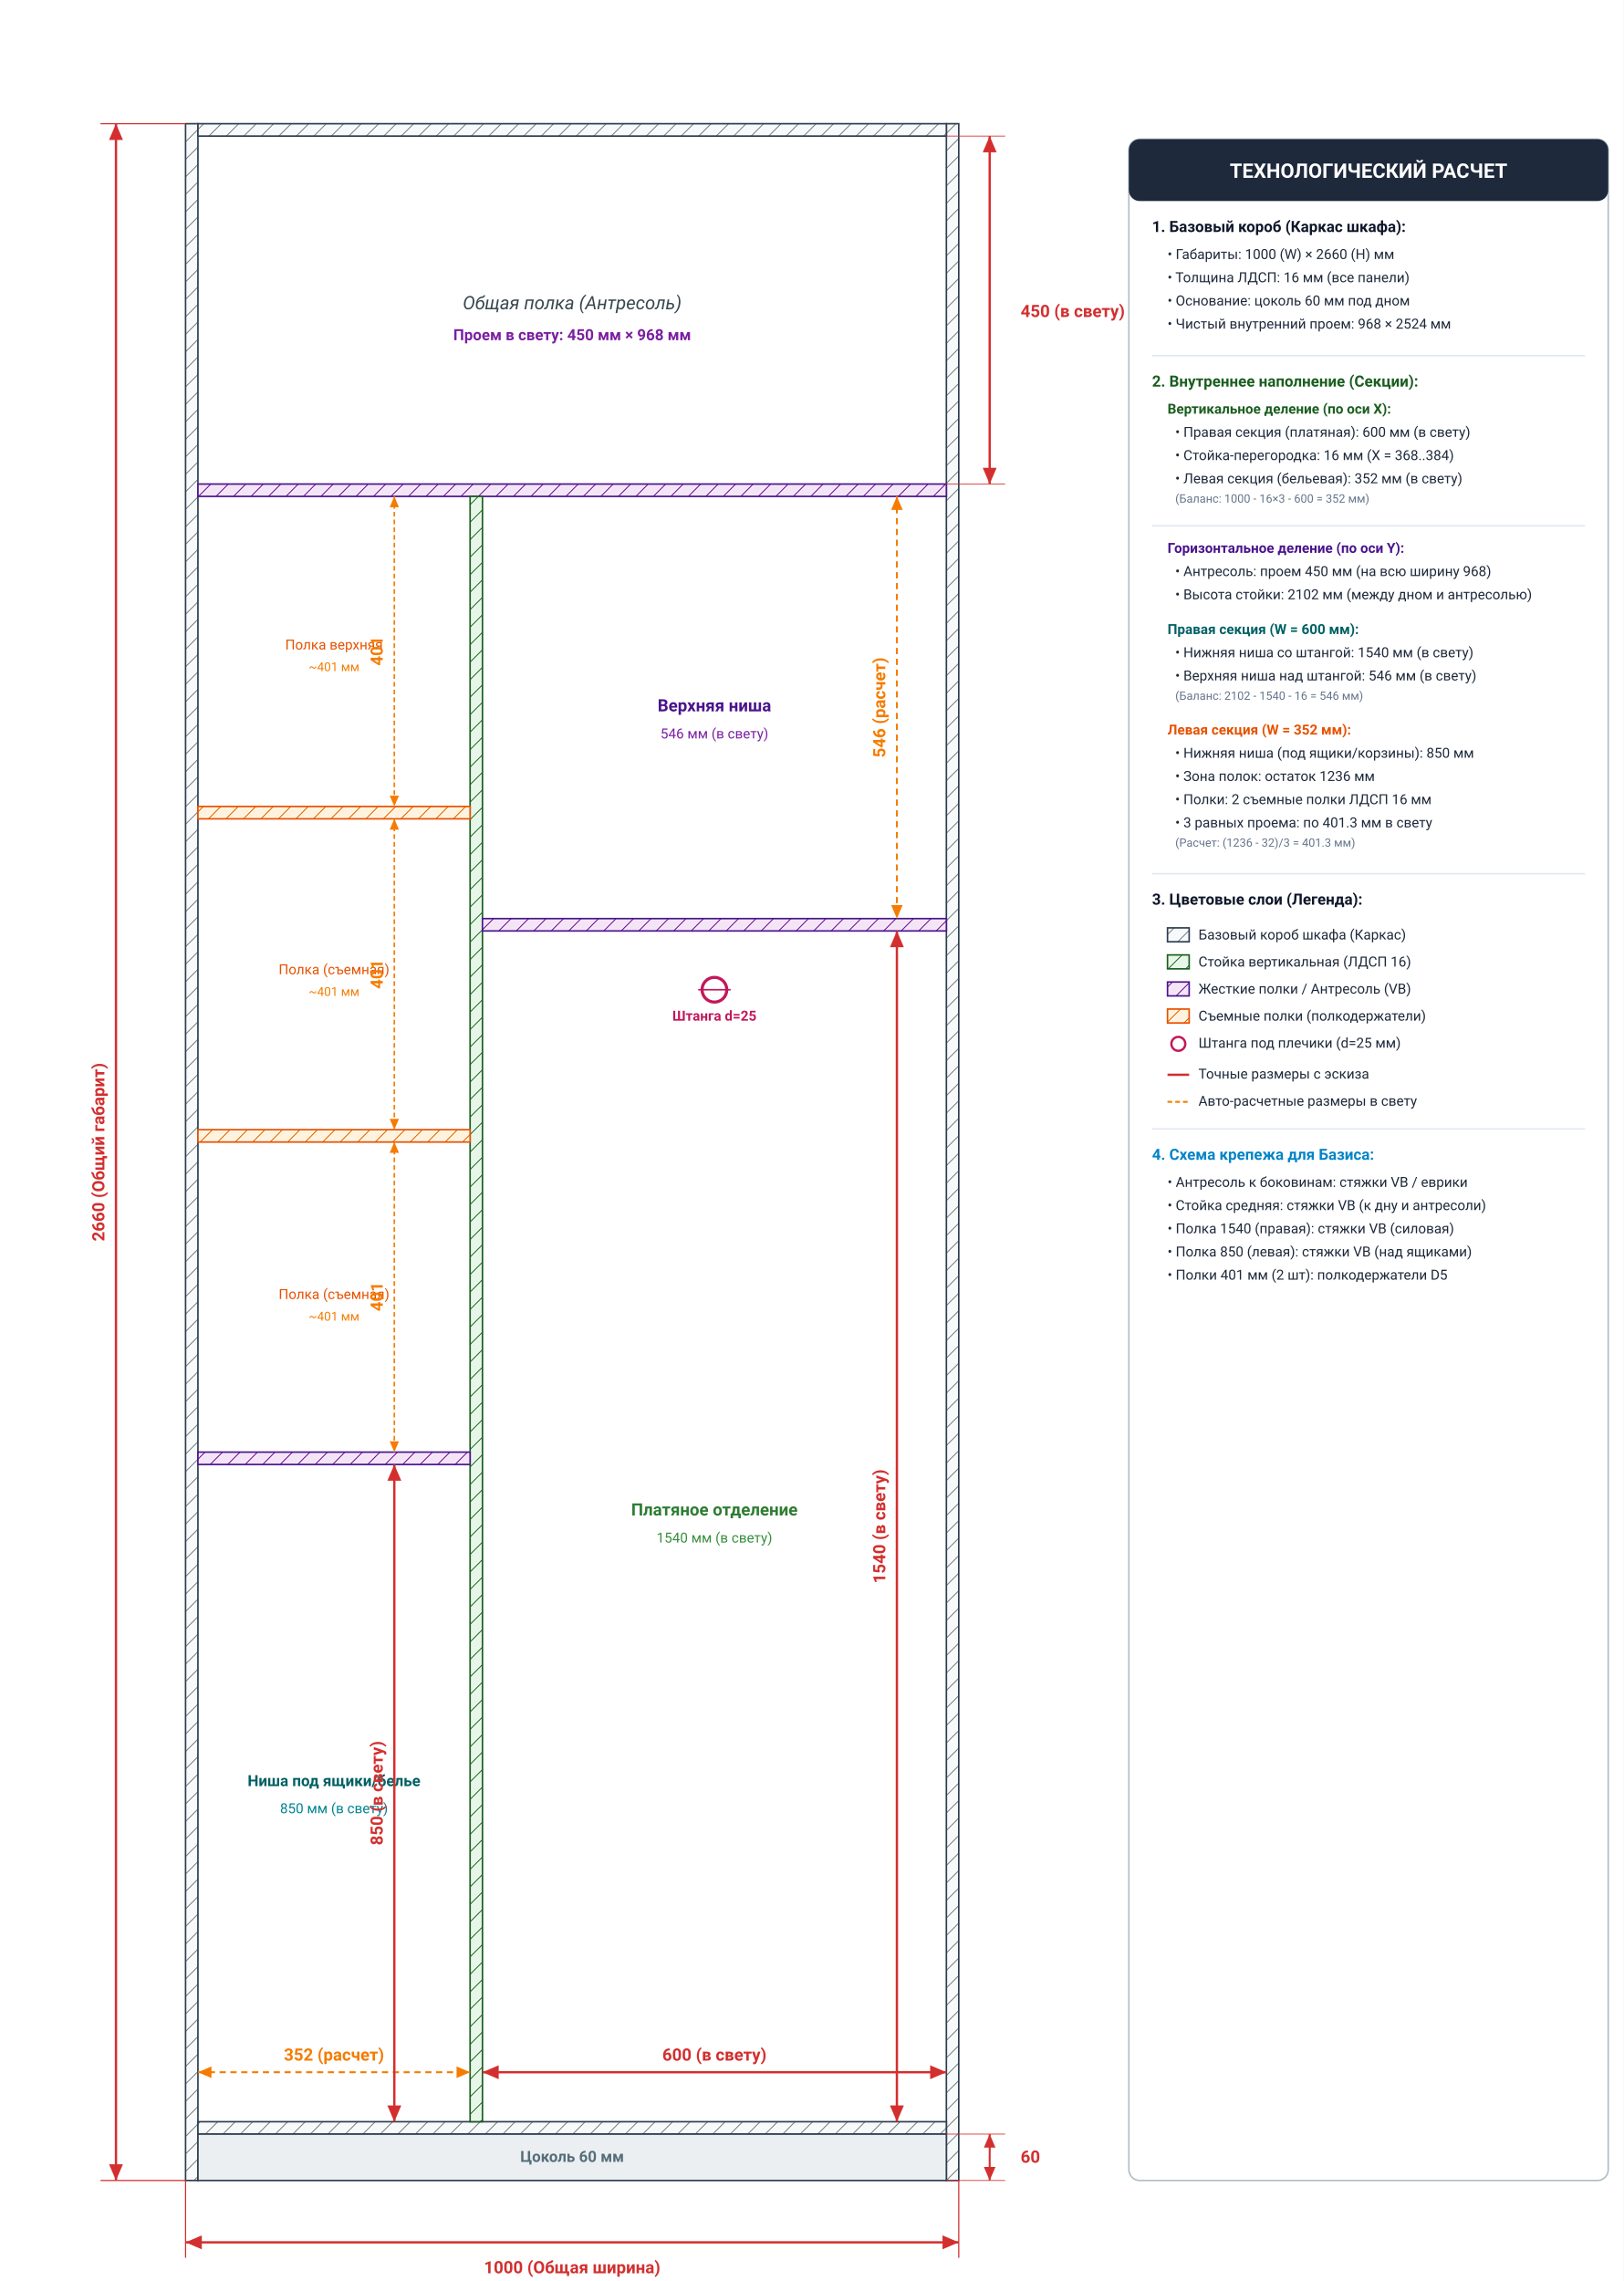
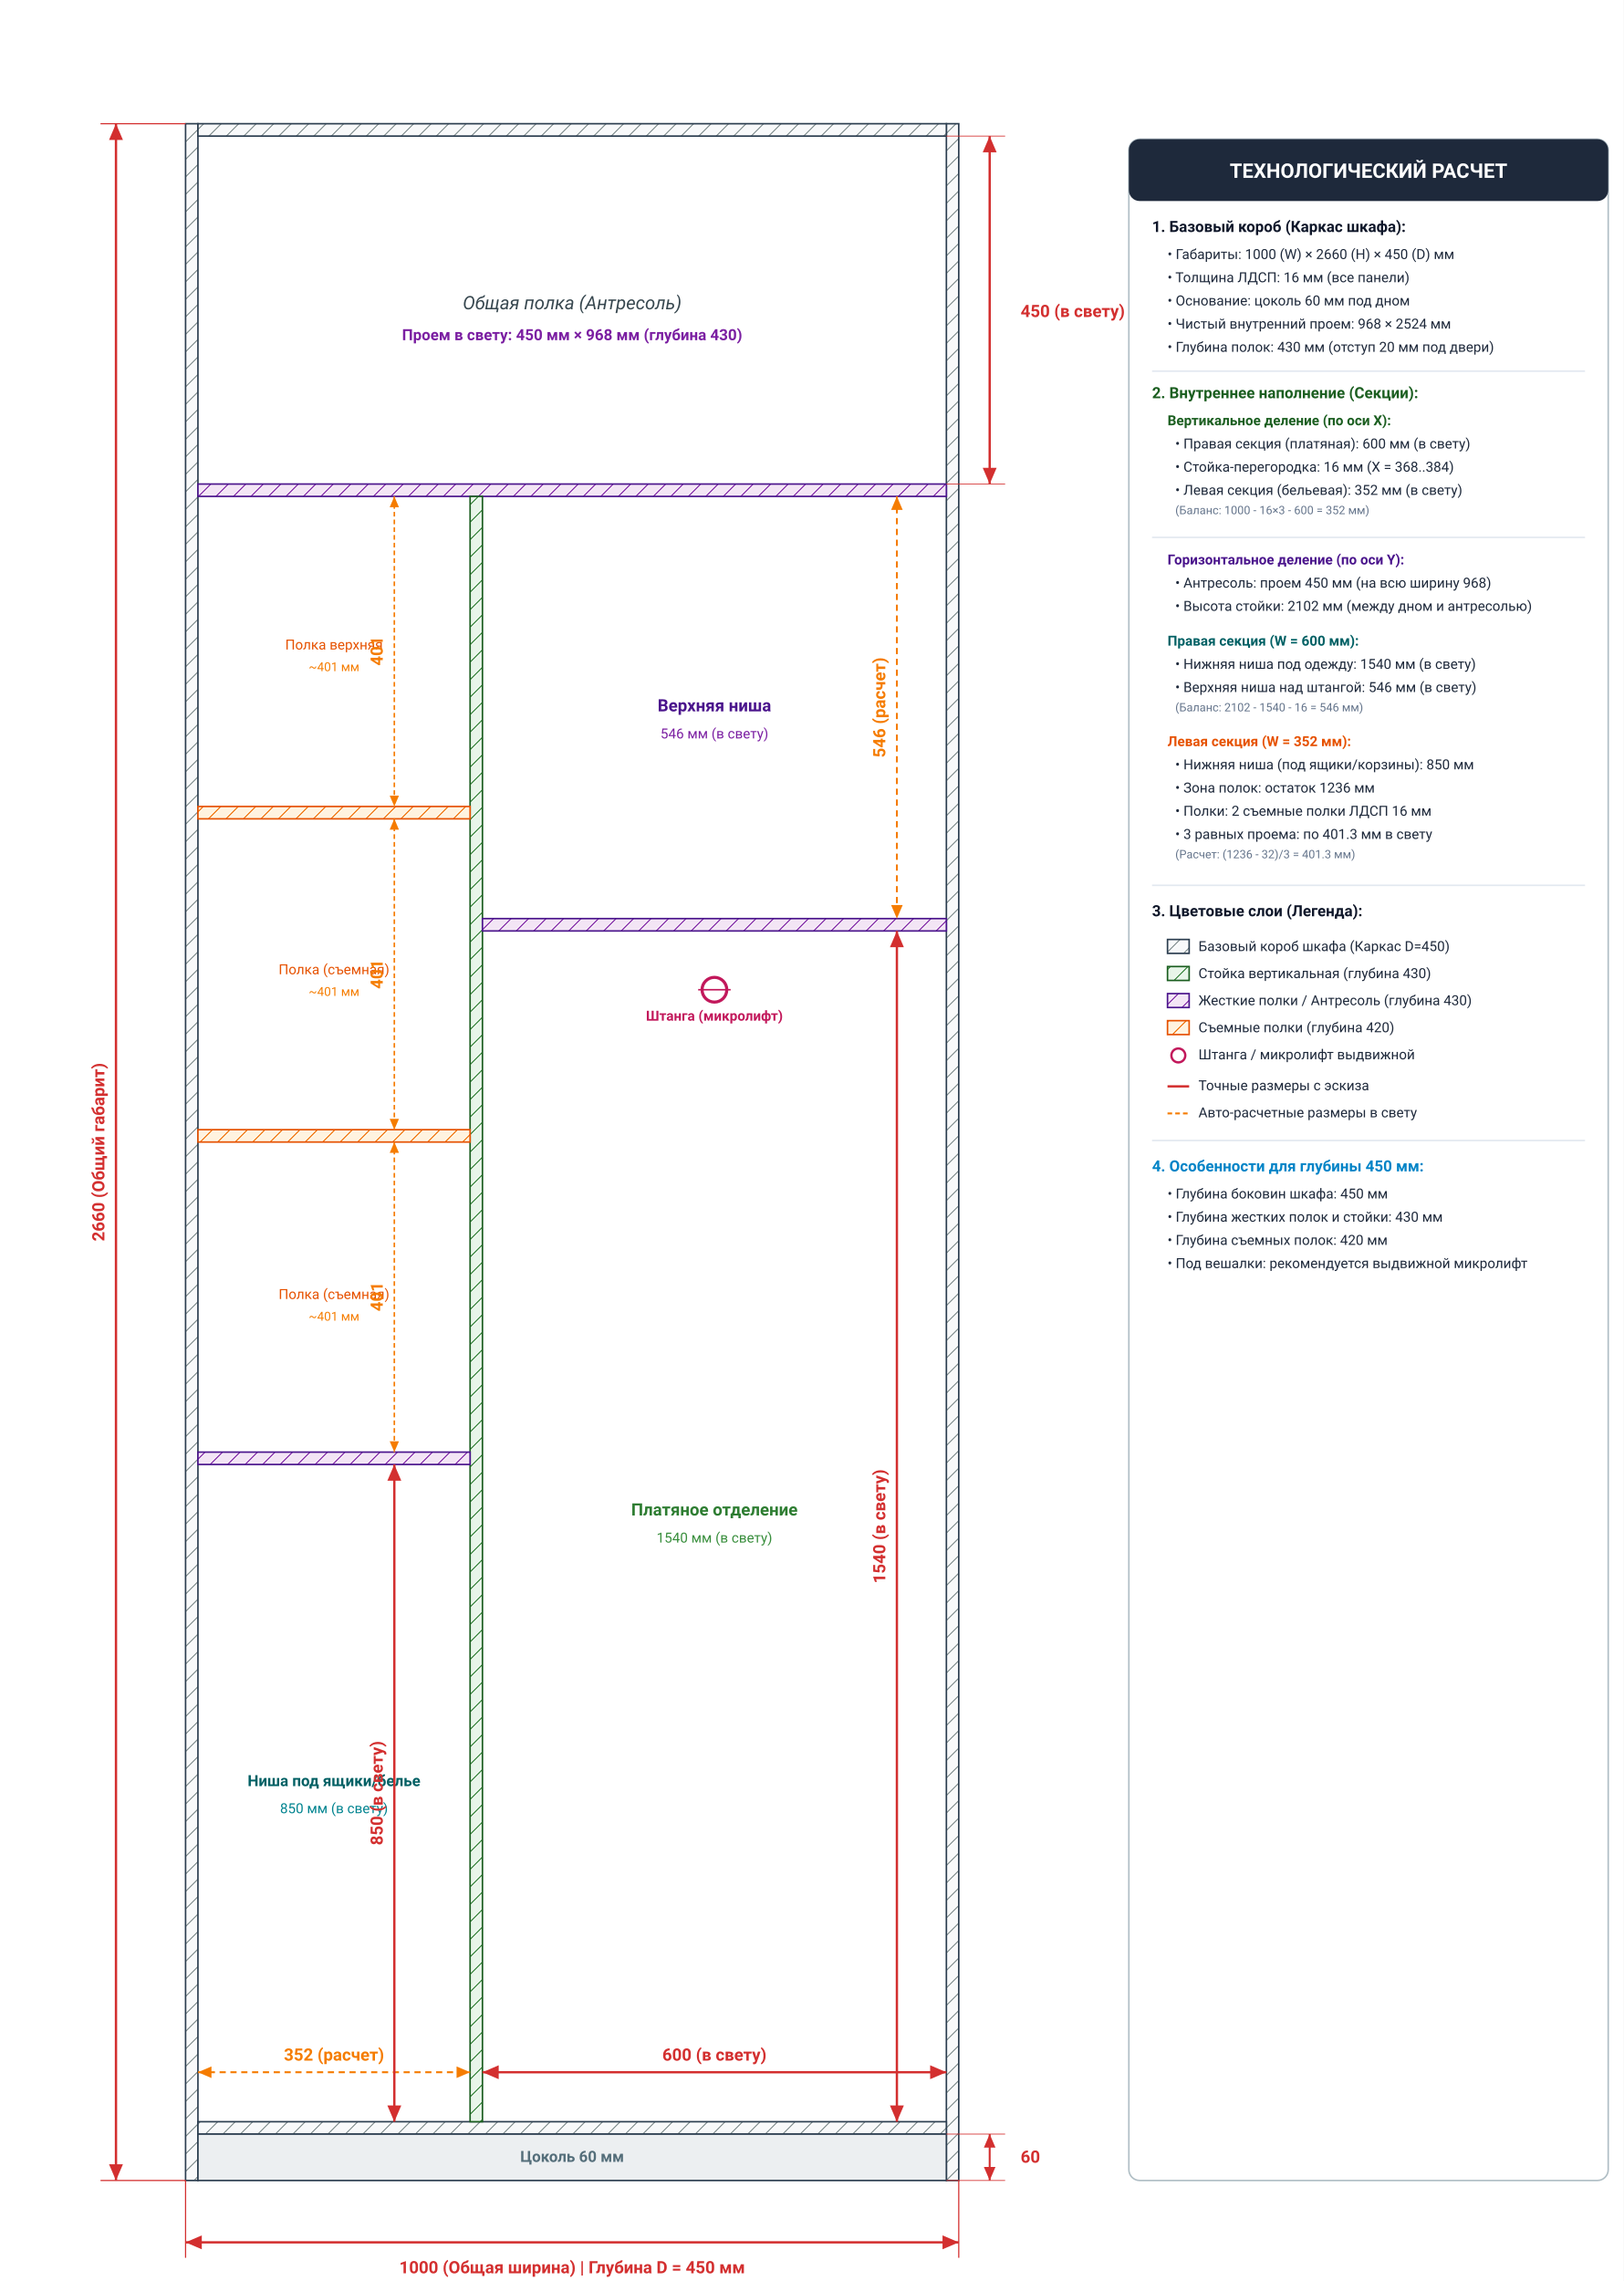
<svg xmlns="http://www.w3.org/2000/svg" viewBox="-240 -160 2100 2950" width="100%" height="100%" style="background-color: #ffffff; font-family: 'Segoe UI', Roboto, Helvetica, sans-serif;">
  <defs>
    <pattern id="hatch-carcass" width="16" height="16" patternTransform="rotate(45 0 0)" patternUnits="userSpaceOnUse">
      <rect width="16" height="16" fill="#f8f9fa" />
      <line x1="0" y1="0" x2="0" y2="16" stroke="#7f8c8d" stroke-width="2.5" />
    </pattern>
    <pattern id="hatch-post" width="16" height="16" patternTransform="rotate(45 0 0)" patternUnits="userSpaceOnUse">
      <rect width="16" height="16" fill="#e8f5e9" />
      <line x1="0" y1="0" x2="0" y2="16" stroke="#2e7d32" stroke-width="2.5" />
    </pattern>
    <pattern id="hatch-fixed" width="16" height="16" patternTransform="rotate(45 0 0)" patternUnits="userSpaceOnUse">
      <rect width="16" height="16" fill="#f3e5f5" />
      <line x1="0" y1="0" x2="0" y2="16" stroke="#7b1fa2" stroke-width="2.5" />
    </pattern>
    <pattern id="hatch-removable" width="16" height="16" patternTransform="rotate(45 0 0)" patternUnits="userSpaceOnUse">
      <rect width="16" height="16" fill="#fff3e0" />
      <line x1="0" y1="0" x2="0" y2="16" stroke="#ef6c00" stroke-width="2.5" />
    </pattern>
    <marker id="arr-red-start" markerWidth="8" markerHeight="8" refX="1" refY="4" orient="auto">
      <path d="M8,1 L1,4 L8,7 z" fill="#d32f2f" />
    </marker>
    <marker id="arr-red-end" markerWidth="8" markerHeight="8" refX="7" refY="4" orient="auto">
      <path d="M0,1 L7,4 L0,7 z" fill="#d32f2f" />
    </marker>
    <marker id="arr-warn-start" markerWidth="8" markerHeight="8" refX="1" refY="4" orient="auto">
      <path d="M8,1 L1,4 L8,7 z" fill="#f57c00" />
    </marker>
    <marker id="arr-warn-end" markerWidth="8" markerHeight="8" refX="7" refY="4" orient="auto">
      <path d="M0,1 L7,4 L0,7 z" fill="#f57c00" />
    </marker>
  </defs>
  <g id="background">
    <rect x="-240" y="-160" width="2100" height="2950" fill="#ffffff" />
  </g>
  <g id="cabinet" stroke-linecap="square">
    <rect x="0" y="0" width="16" height="2660" fill="url(#hatch-carcass)" stroke="#2c3e50" stroke-width="2" />
    <rect x="984" y="0" width="16" height="2660" fill="url(#hatch-carcass)" stroke="#2c3e50" stroke-width="2" />
    <rect x="16" y="0" width="968" height="16" fill="url(#hatch-carcass)" stroke="#2c3e50" stroke-width="2" />
    <rect x="16" y="2584" width="968" height="16" fill="url(#hatch-carcass)" stroke="#2c3e50" stroke-width="2" />
    <rect x="16" y="2600" width="968" height="60" fill="#eceff1" stroke="#2c3e50" stroke-width="2" />
    <text x="500" y="2636" font-size="20" fill="#546e7a" font-weight="bold" text-anchor="middle">Цоколь 60 мм</text>
    <rect x="16" y="466" width="968" height="16" fill="url(#hatch-fixed)" stroke="#4a148c" stroke-width="2" />
    <text x="500" y="240" font-size="24" fill="#37474f" font-style="italic" text-anchor="middle">Общая полка (Антресоль)</text>
-     <text x="500" y="280" font-size="20" fill="#7b1fa2" font-weight="bold" text-anchor="middle">Проем в свету: 450 мм × 968 мм</text>
+     <text x="500" y="280" font-size="20" fill="#7b1fa2" font-weight="bold" text-anchor="middle">Проем в свету: 450 мм × 968 мм (глубина 430)</text>
    <rect x="368" y="482" width="16" height="2102" fill="url(#hatch-post)" stroke="#1b5e20" stroke-width="2" />
    <rect x="384" y="1028" width="600" height="16" fill="url(#hatch-fixed)" stroke="#4a148c" stroke-width="2" />
    <text x="684" y="760" font-size="22" fill="#4a148c" font-weight="bold" text-anchor="middle">Верхняя ниша</text>
    <text x="684" y="795" font-size="18" fill="#7b1fa2" text-anchor="middle">546 мм (в свету)</text>
    <circle cx="684" cy="1120" r="16" fill="none" stroke="#c2185b" stroke-width="4" />
    <line x1="664" y1="1120" x2="704" y2="1120" stroke="#c2185b" stroke-width="2" />
-     <text x="684" y="1160" font-size="18" fill="#c2185b" font-weight="bold" text-anchor="middle">Штанга d=25</text>
+     <text x="684" y="1160" font-size="18" fill="#c2185b" font-weight="bold" text-anchor="middle">Штанга (микролифт)</text>
    <text x="684" y="1800" font-size="22" fill="#2e7d32" font-weight="bold" text-anchor="middle">Платяное отделение</text>
    <text x="684" y="1835" font-size="18" fill="#388e3c" text-anchor="middle">1540 мм (в свету)</text>
    <rect x="16" y="1718" width="352" height="16" fill="url(#hatch-fixed)" stroke="#4a148c" stroke-width="2" />
    <text x="192" y="2150" font-size="20" fill="#006064" font-weight="bold" text-anchor="middle">Ниша под ящики/белье</text>
    <text x="192" y="2185" font-size="18" fill="#00838f" text-anchor="middle">850 мм (в свету)</text>
    <rect x="16" y="1301" width="352" height="16" fill="url(#hatch-removable)" stroke="#e65100" stroke-width="2" />
    <text x="192" y="1520" font-size="18" fill="#e65100" text-anchor="middle">Полка (съемная)</text>
    <text x="192" y="1548" font-size="16" fill="#f57c00" text-anchor="middle">~401 мм</text>
    <rect x="16" y="883" width="352" height="16" fill="url(#hatch-removable)" stroke="#e65100" stroke-width="2" />
    <text x="192" y="1100" font-size="18" fill="#e65100" text-anchor="middle">Полка (съемная)</text>
    <text x="192" y="1128" font-size="16" fill="#f57c00" text-anchor="middle">~401 мм</text>
    <text x="192" y="680" font-size="18" fill="#e65100" text-anchor="middle">Полка верхняя</text>
    <text x="192" y="708" font-size="16" fill="#f57c00" text-anchor="middle">~401 мм</text>
  </g>
  <g id="dimensions" font-size="22" font-weight="bold">
    <line x1="-90" y1="0" x2="-90" y2="2660" stroke="#d32f2f" stroke-width="3" marker-start="url(#arr-red-start)" marker-end="url(#arr-red-end)" />
    <line x1="-110" y1="0" x2="0" y2="0" stroke="#d32f2f" stroke-width="1.5" />
    <line x1="-110" y1="2660" x2="0" y2="2660" stroke="#d32f2f" stroke-width="1.5" />
    <text x="-105" y="1330" fill="#d32f2f" text-anchor="middle" transform="rotate(-90 -105 1330)">2660 (Общий габарит)</text>
    <line x1="0" y1="2740" x2="1000" y2="2740" stroke="#d32f2f" stroke-width="3" marker-start="url(#arr-red-start)" marker-end="url(#arr-red-end)" />
    <line x1="0" y1="2660" x2="0" y2="2760" stroke="#d32f2f" stroke-width="1.5" />
    <line x1="1000" y1="2660" x2="1000" y2="2760" stroke="#d32f2f" stroke-width="1.5" />
-     <text x="500" y="2780" fill="#d32f2f" text-anchor="middle">1000 (Общая ширина)</text>
+     <text x="500" y="2780" fill="#d32f2f" text-anchor="middle">1000 (Общая ширина) | Глубина D = 450 мм</text>
    <line x1="1040" y1="2600" x2="1040" y2="2660" stroke="#d32f2f" stroke-width="2.5" marker-start="url(#arr-red-start)" marker-end="url(#arr-red-end)" />
    <line x1="984" y1="2600" x2="1060" y2="2600" stroke="#d32f2f" stroke-width="1" />
    <line x1="984" y1="2660" x2="1060" y2="2660" stroke="#d32f2f" stroke-width="1" />
    <text x="1080" y="2637" fill="#d32f2f" text-anchor="start">60</text>
    <line x1="1040" y1="16" x2="1040" y2="466" stroke="#d32f2f" stroke-width="3" marker-start="url(#arr-red-start)" marker-end="url(#arr-red-end)" />
    <line x1="984" y1="16" x2="1060" y2="16" stroke="#d32f2f" stroke-width="1" />
    <line x1="984" y1="466" x2="1060" y2="466" stroke="#d32f2f" stroke-width="1" />
    <text x="1080" y="250" fill="#d32f2f" text-anchor="start">450 (в свету)</text>
    <line x1="920" y1="1044" x2="920" y2="2584" stroke="#d32f2f" stroke-width="3" marker-start="url(#arr-red-start)" marker-end="url(#arr-red-end)" />
    <text x="905" y="1814" fill="#d32f2f" text-anchor="middle" transform="rotate(-90 905 1814)">1540 (в свету)</text>
    <line x1="920" y1="482" x2="920" y2="1028" stroke="#f57c00" stroke-width="2.5" stroke-dasharray="8,6" marker-start="url(#arr-warn-start)" marker-end="url(#arr-warn-end)" />
    <text x="905" y="755" fill="#f57c00" text-anchor="middle" transform="rotate(-90 905 755)">546 (расчет)</text>
    <line x1="384" y1="2520" x2="984" y2="2520" stroke="#d32f2f" stroke-width="3" marker-start="url(#arr-red-start)" marker-end="url(#arr-red-end)" />
    <text x="684" y="2505" fill="#d32f2f" text-anchor="middle">600 (в свету)</text>
    <line x1="16" y1="2520" x2="368" y2="2520" stroke="#f57c00" stroke-width="2.5" stroke-dasharray="8,6" marker-start="url(#arr-warn-start)" marker-end="url(#arr-warn-end)" />
    <text x="192" y="2505" fill="#f57c00" text-anchor="middle">352 (расчет)</text>
    <line x1="270" y1="1734" x2="270" y2="2584" stroke="#d32f2f" stroke-width="3" marker-start="url(#arr-red-start)" marker-end="url(#arr-red-end)" />
    <text x="255" y="2159" fill="#d32f2f" text-anchor="middle" transform="rotate(-90 255 2159)">850 (в свету)</text>
    <line x1="270" y1="482" x2="270" y2="883" stroke="#f57c00" stroke-width="2" stroke-dasharray="6,4" marker-start="url(#arr-warn-start)" marker-end="url(#arr-warn-end)" />
    <text x="255" y="682" fill="#f57c00" text-anchor="middle" transform="rotate(-90 255 682)">401</text>
    <line x1="270" y1="899" x2="270" y2="1301" stroke="#f57c00" stroke-width="2" stroke-dasharray="6,4" marker-start="url(#arr-warn-start)" marker-end="url(#arr-warn-end)" />
    <text x="255" y="1100" fill="#f57c00" text-anchor="middle" transform="rotate(-90 255 1100)">401</text>
    <line x1="270" y1="1317" x2="270" y2="1718" stroke="#f57c00" stroke-width="2" stroke-dasharray="6,4" marker-start="url(#arr-warn-start)" marker-end="url(#arr-warn-end)" />
    <text x="255" y="1517" fill="#f57c00" text-anchor="middle" transform="rotate(-90 255 1517)">401</text>
  </g>
  <g id="info-panel" transform="translate(1220, 20)">
    <rect x="0" y="0" width="620" height="2640" rx="14" fill="#ffffff" stroke="#b0bec5" stroke-width="2" />
    <rect x="0" y="0" width="620" height="80" rx="14" fill="#1e293b" />
    <text x="310" y="50" font-size="26" fill="#ffffff" font-weight="bold" text-anchor="middle">ТЕХНОЛОГИЧЕСКИЙ РАСЧЕТ</text>
    <g transform="translate(30, 120)" font-size="18" fill="#1e293b">
      <text x="0" y="0" font-size="20" font-weight="bold" fill="#0f172a">1. Базовый короб (Каркас шкафа):</text>
-       <text x="20" y="35">• Габариты: 1000 (W) × 2660 (H) мм</text>
+       <text x="20" y="35">• Габариты: 1000 (W) × 2660 (H) × 450 (D) мм</text>
      <text x="20" y="65">• Толщина ЛДСП: 16 мм (все панели)</text>
      <text x="20" y="95">• Основание: цоколь 60 мм под дном</text>
      <text x="20" y="125">• Чистый внутренний проем: 968 × 2524 мм</text>
-       <line x1="0" y1="160" x2="560" y2="160" stroke="#e2e8f0" stroke-width="2" />
-       <text x="0" y="200" font-size="20" font-weight="bold" fill="#1b5e20">2. Внутреннее наполнение (Секции):</text>
-       <text x="20" y="235" font-weight="bold" fill="#1b5e20">Вертикальное деление (по оси X):</text>
-       <text x="30" y="265">• Правая секция (платяная): 600 мм (в свету)</text>
-       <text x="30" y="295">• Стойка-перегородка: 16 мм (X = 368..384)</text>
-       <text x="30" y="325">• Левая секция (бельевая): 352 мм (в свету)</text>
-       <text x="30" y="350" font-size="15" fill="#64748b">  (Баланс: 1000 - 16×3 - 600 = 352 мм)</text>
-       <line x1="0" y1="380" x2="560" y2="380" stroke="#e2e8f0" stroke-width="2" />
-       <text x="20" y="415" font-weight="bold" fill="#4a148c">Горизонтальное деление (по оси Y):</text>
-       <text x="30" y="445">• Антресоль: проем 450 мм (на всю ширину 968)</text>
-       <text x="30" y="475">• Высота стойки: 2102 мм (между дном и антресолью)</text>
-       <text x="20" y="520" font-weight="bold" fill="#006064">Правая секция (W = 600 мм):</text>
-       <text x="30" y="550">• Нижняя ниша со штангой: 1540 мм (в свету)</text>
-       <text x="30" y="580">• Верхняя ниша над штангой: 546 мм (в свету)</text>
-       <text x="30" y="605" font-size="15" fill="#64748b">  (Баланс: 2102 - 1540 - 16 = 546 мм)</text>
-       <text x="20" y="650" font-weight="bold" fill="#e65100">Левая секция (W = 352 мм):</text>
-       <text x="30" y="680">• Нижняя ниша (под ящики/корзины): 850 мм</text>
-       <text x="30" y="710">• Зона полок: остаток 1236 мм</text>
-       <text x="30" y="740">• Полки: 2 съемные полки ЛДСП 16 мм</text>
-       <text x="30" y="770">• 3 равных проема: по 401.3 мм в свету</text>
-       <text x="30" y="795" font-size="15" fill="#64748b">  (Расчет: (1236 - 32)/3 = 401.3 мм)</text>
-       <line x1="0" y1="830" x2="560" y2="830" stroke="#e2e8f0" stroke-width="2" />
-       <text x="0" y="870" font-size="20" font-weight="bold" fill="#0f172a">3. Цветовые слои (Легенда):</text>
-       <rect x="20" y="900" width="28" height="18" fill="url(#hatch-carcass)" stroke="#2c3e50" stroke-width="2" />
-       <text x="60" y="915">Базовый короб шкафа (Каркас)</text>
-       <rect x="20" y="935" width="28" height="18" fill="url(#hatch-post)" stroke="#1b5e20" stroke-width="2" />
-       <text x="60" y="950">Стойка вертикальная (ЛДСП 16)</text>
-       <rect x="20" y="970" width="28" height="18" fill="url(#hatch-fixed)" stroke="#4a148c" stroke-width="2" />
-       <text x="60" y="985">Жесткие полки / Антресоль (VB)</text>
-       <rect x="20" y="1005" width="28" height="18" fill="url(#hatch-removable)" stroke="#e65100" stroke-width="2" />
-       <text x="60" y="1020">Съемные полки (полкодержатели)</text>
-       <circle cx="34" cy="1050" r="9" fill="none" stroke="#c2185b" stroke-width="3" />
-       <text x="60" y="1055">Штанга под плечики (d=25 мм)</text>
-       <line x1="20" y1="1090" x2="48" y2="1090" stroke="#d32f2f" stroke-width="3" />
-       <text x="60" y="1095">Точные размеры с эскиза</text>
-       <line x1="20" y1="1125" x2="48" y2="1125" stroke="#f57c00" stroke-width="2.5" stroke-dasharray="6,4" />
-       <text x="60" y="1130">Авто-расчетные размеры в свету</text>
-       <line x1="0" y1="1160" x2="560" y2="1160" stroke="#e2e8f0" stroke-width="2" />
-       <text x="0" y="1200" font-size="20" font-weight="bold" fill="#0284c7">4. Схема крепежа для Базиса:</text>
-       <text x="20" y="1235">• Антресоль к боковинам: стяжки VB / еврики</text>
-       <text x="20" y="1265">• Стойка средняя: стяжки VB (к дну и антресоли)</text>
-       <text x="20" y="1295">• Полка 1540 (правая): стяжки VB (силовая)</text>
-       <text x="20" y="1325">• Полка 850 (левая): стяжки VB (над ящиками)</text>
-       <text x="20" y="1355">• Полки 401 мм (2 шт): полкодержатели D5</text>
+       <text x="20" y="155">• Глубина полок: 430 мм (отступ 20 мм под двери)</text>
+       <line x1="0" y1="180" x2="560" y2="180" stroke="#e2e8f0" stroke-width="2" />
+       <text x="0" y="215" font-size="20" font-weight="bold" fill="#1b5e20">2. Внутреннее наполнение (Секции):</text>
+       <text x="20" y="250" font-weight="bold" fill="#1b5e20">Вертикальное деление (по оси X):</text>
+       <text x="30" y="280">• Правая секция (платяная): 600 мм (в свету)</text>
+       <text x="30" y="310">• Стойка-перегородка: 16 мм (X = 368..384)</text>
+       <text x="30" y="340">• Левая секция (бельевая): 352 мм (в свету)</text>
+       <text x="30" y="365" font-size="15" fill="#64748b">  (Баланс: 1000 - 16×3 - 600 = 352 мм)</text>
+       <line x1="0" y1="395" x2="560" y2="395" stroke="#e2e8f0" stroke-width="2" />
+       <text x="20" y="430" font-weight="bold" fill="#4a148c">Горизонтальное деление (по оси Y):</text>
+       <text x="30" y="460">• Антресоль: проем 450 мм (на всю ширину 968)</text>
+       <text x="30" y="490">• Высота стойки: 2102 мм (между дном и антресолью)</text>
+       <text x="20" y="535" font-weight="bold" fill="#006064">Правая секция (W = 600 мм):</text>
+       <text x="30" y="565">• Нижняя ниша под одежду: 1540 мм (в свету)</text>
+       <text x="30" y="595">• Верхняя ниша над штангой: 546 мм (в свету)</text>
+       <text x="30" y="620" font-size="15" fill="#64748b">  (Баланс: 2102 - 1540 - 16 = 546 мм)</text>
+       <text x="20" y="665" font-weight="bold" fill="#e65100">Левая секция (W = 352 мм):</text>
+       <text x="30" y="695">• Нижняя ниша (под ящики/корзины): 850 мм</text>
+       <text x="30" y="725">• Зона полок: остаток 1236 мм</text>
+       <text x="30" y="755">• Полки: 2 съемные полки ЛДСП 16 мм</text>
+       <text x="30" y="785">• 3 равных проема: по 401.3 мм в свету</text>
+       <text x="30" y="810" font-size="15" fill="#64748b">  (Расчет: (1236 - 32)/3 = 401.3 мм)</text>
+       <line x1="0" y1="845" x2="560" y2="845" stroke="#e2e8f0" stroke-width="2" />
+       <text x="0" y="885" font-size="20" font-weight="bold" fill="#0f172a">3. Цветовые слои (Легенда):</text>
+       <rect x="20" y="915" width="28" height="18" fill="url(#hatch-carcass)" stroke="#2c3e50" stroke-width="2" />
+       <text x="60" y="930">Базовый короб шкафа (Каркас D=450)</text>
+       <rect x="20" y="950" width="28" height="18" fill="url(#hatch-post)" stroke="#1b5e20" stroke-width="2" />
+       <text x="60" y="965">Стойка вертикальная (глубина 430)</text>
+       <rect x="20" y="985" width="28" height="18" fill="url(#hatch-fixed)" stroke="#4a148c" stroke-width="2" />
+       <text x="60" y="1000">Жесткие полки / Антресоль (глубина 430)</text>
+       <rect x="20" y="1020" width="28" height="18" fill="url(#hatch-removable)" stroke="#e65100" stroke-width="2" />
+       <text x="60" y="1035">Съемные полки (глубина 420)</text>
+       <circle cx="34" cy="1065" r="9" fill="none" stroke="#c2185b" stroke-width="3" />
+       <text x="60" y="1070">Штанга / микролифт выдвижной</text>
+       <line x1="20" y1="1105" x2="48" y2="1105" stroke="#d32f2f" stroke-width="3" />
+       <text x="60" y="1110">Точные размеры с эскиза</text>
+       <line x1="20" y1="1140" x2="48" y2="1140" stroke="#f57c00" stroke-width="2.5" stroke-dasharray="6,4" />
+       <text x="60" y="1145">Авто-расчетные размеры в свету</text>
+       <line x1="0" y1="1175" x2="560" y2="1175" stroke="#e2e8f0" stroke-width="2" />
+       <text x="0" y="1215" font-size="20" font-weight="bold" fill="#0284c7">4. Особенности для глубины 450 мм:</text>
+       <text x="20" y="1250">• Глубина боковин шкафа: 450 мм</text>
+       <text x="20" y="1280">• Глубина жестких полок и стойки: 430 мм</text>
+       <text x="20" y="1310">• Глубина съемных полок: 420 мм</text>
+       <text x="20" y="1340">• Под вешалки: рекомендуется выдвижной микролифт</text>
    </g>
  </g>
</svg>
